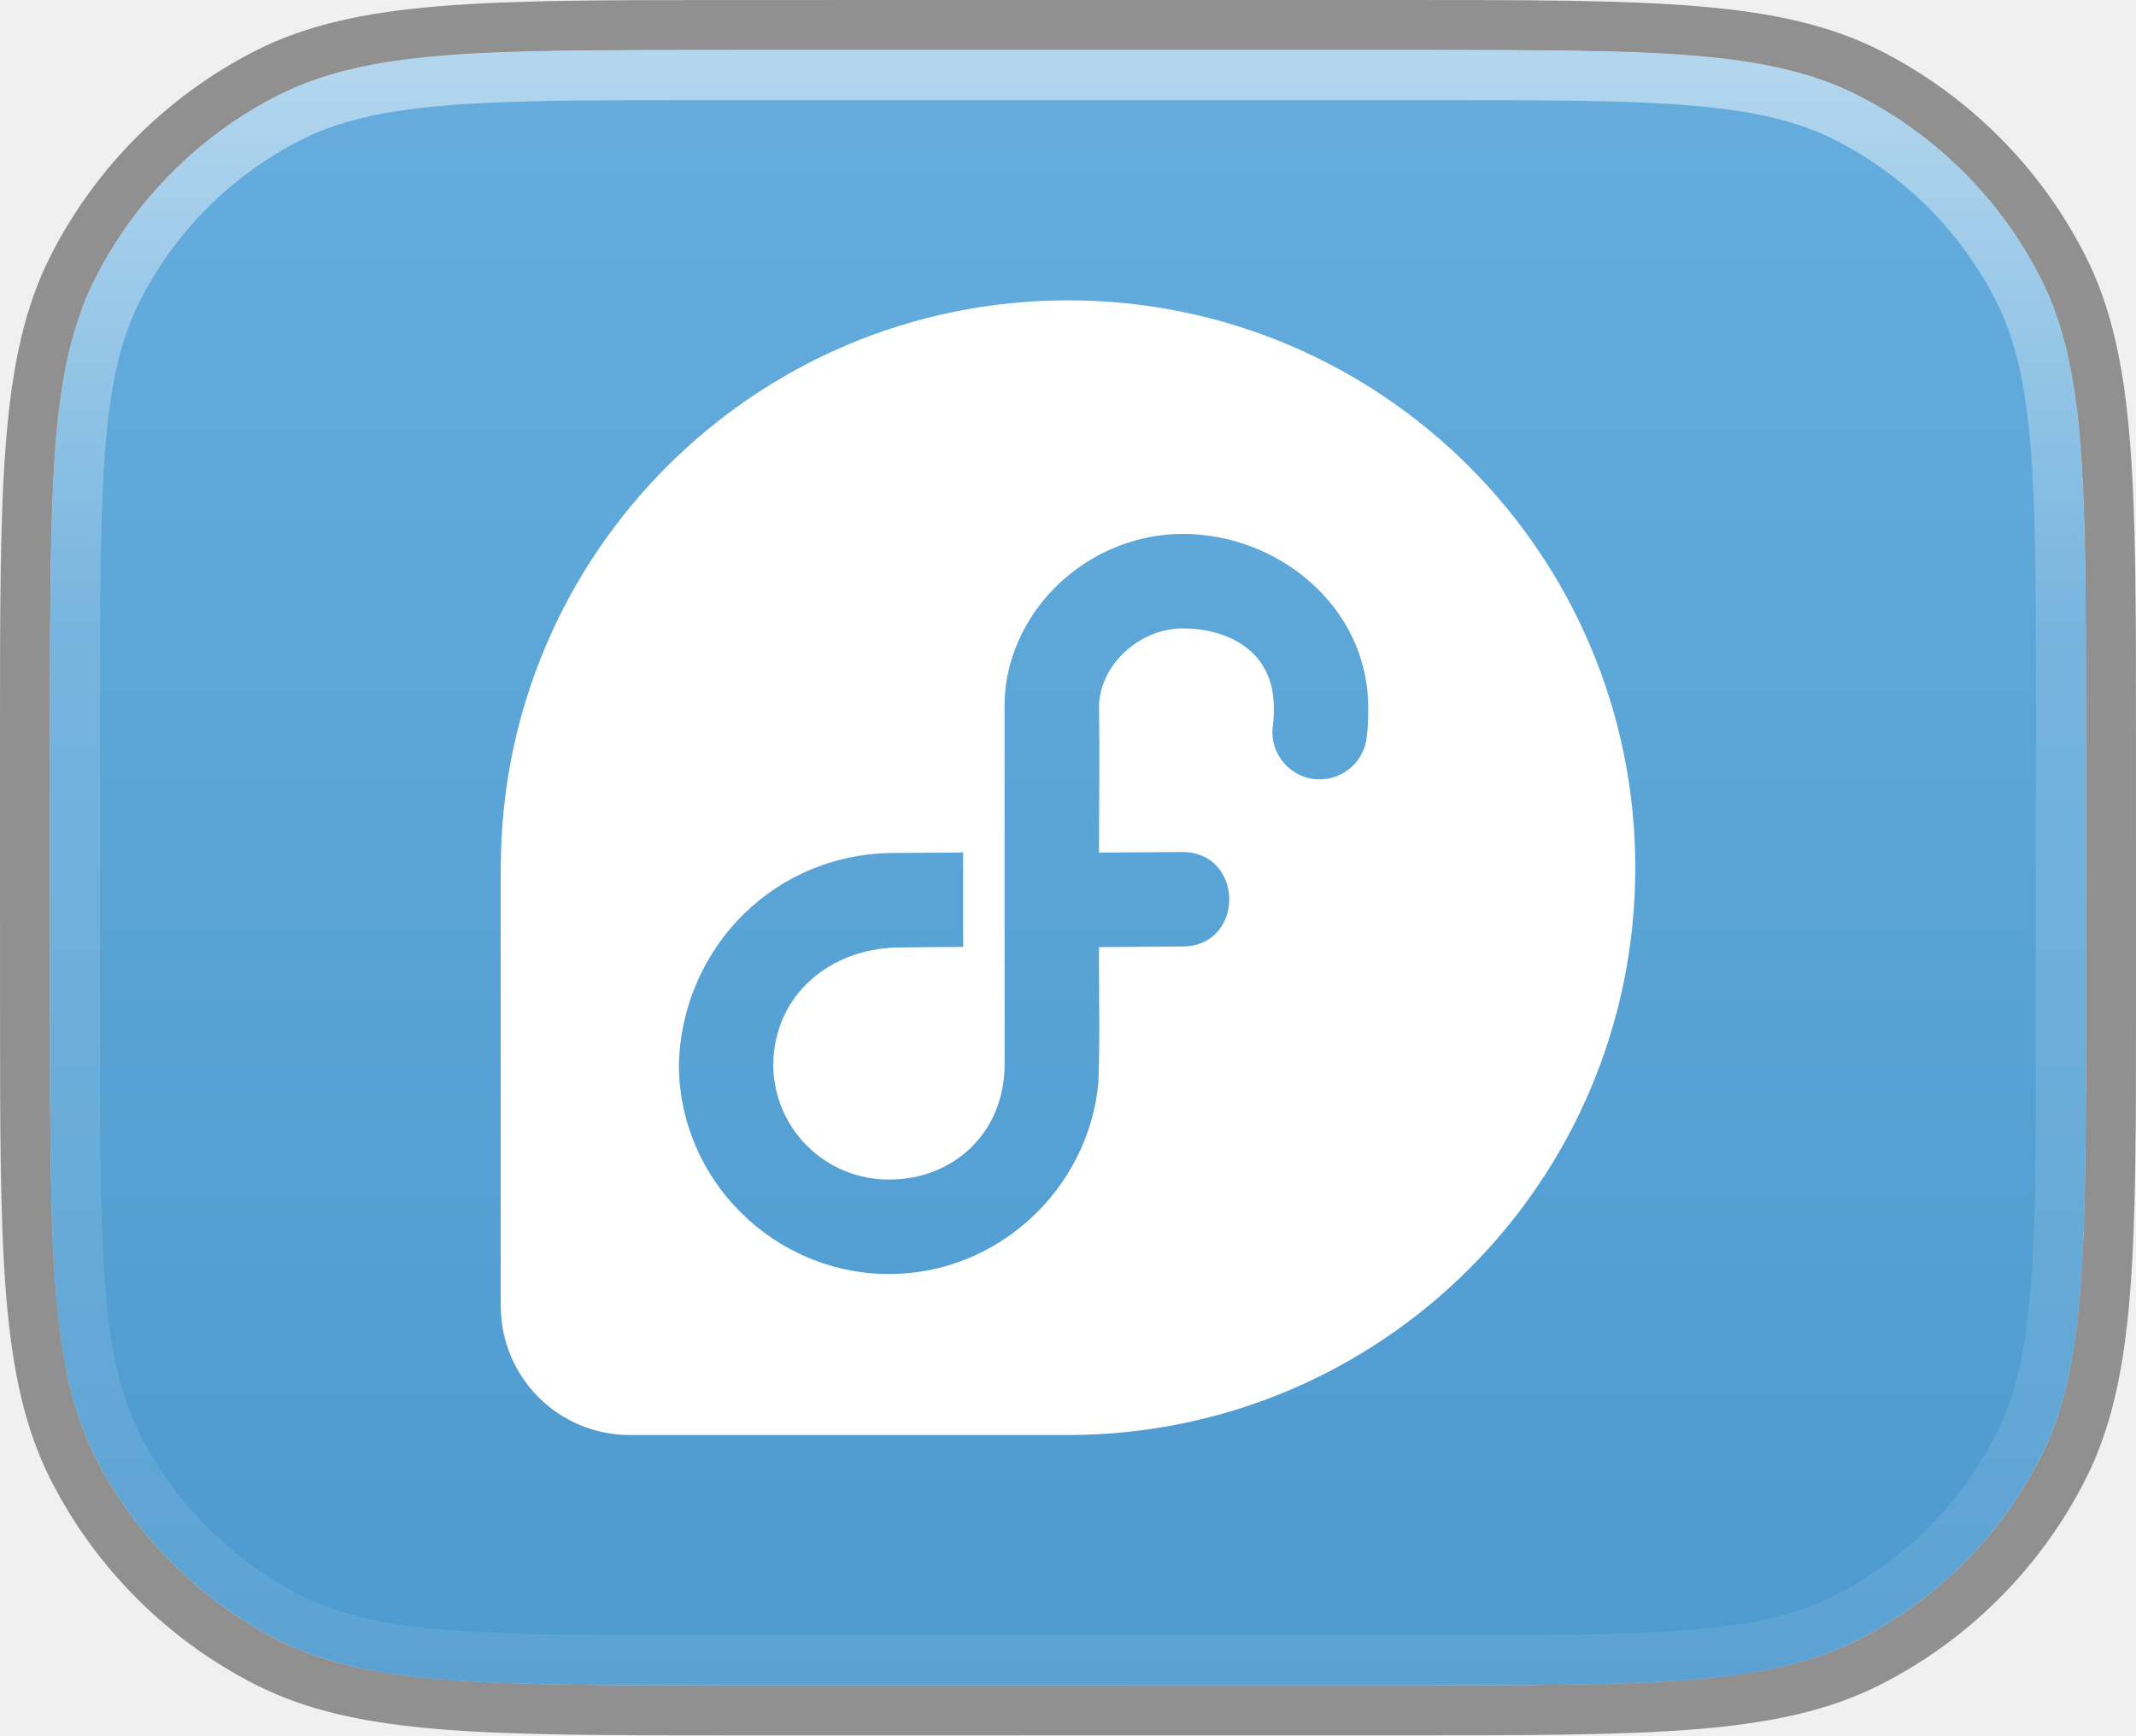
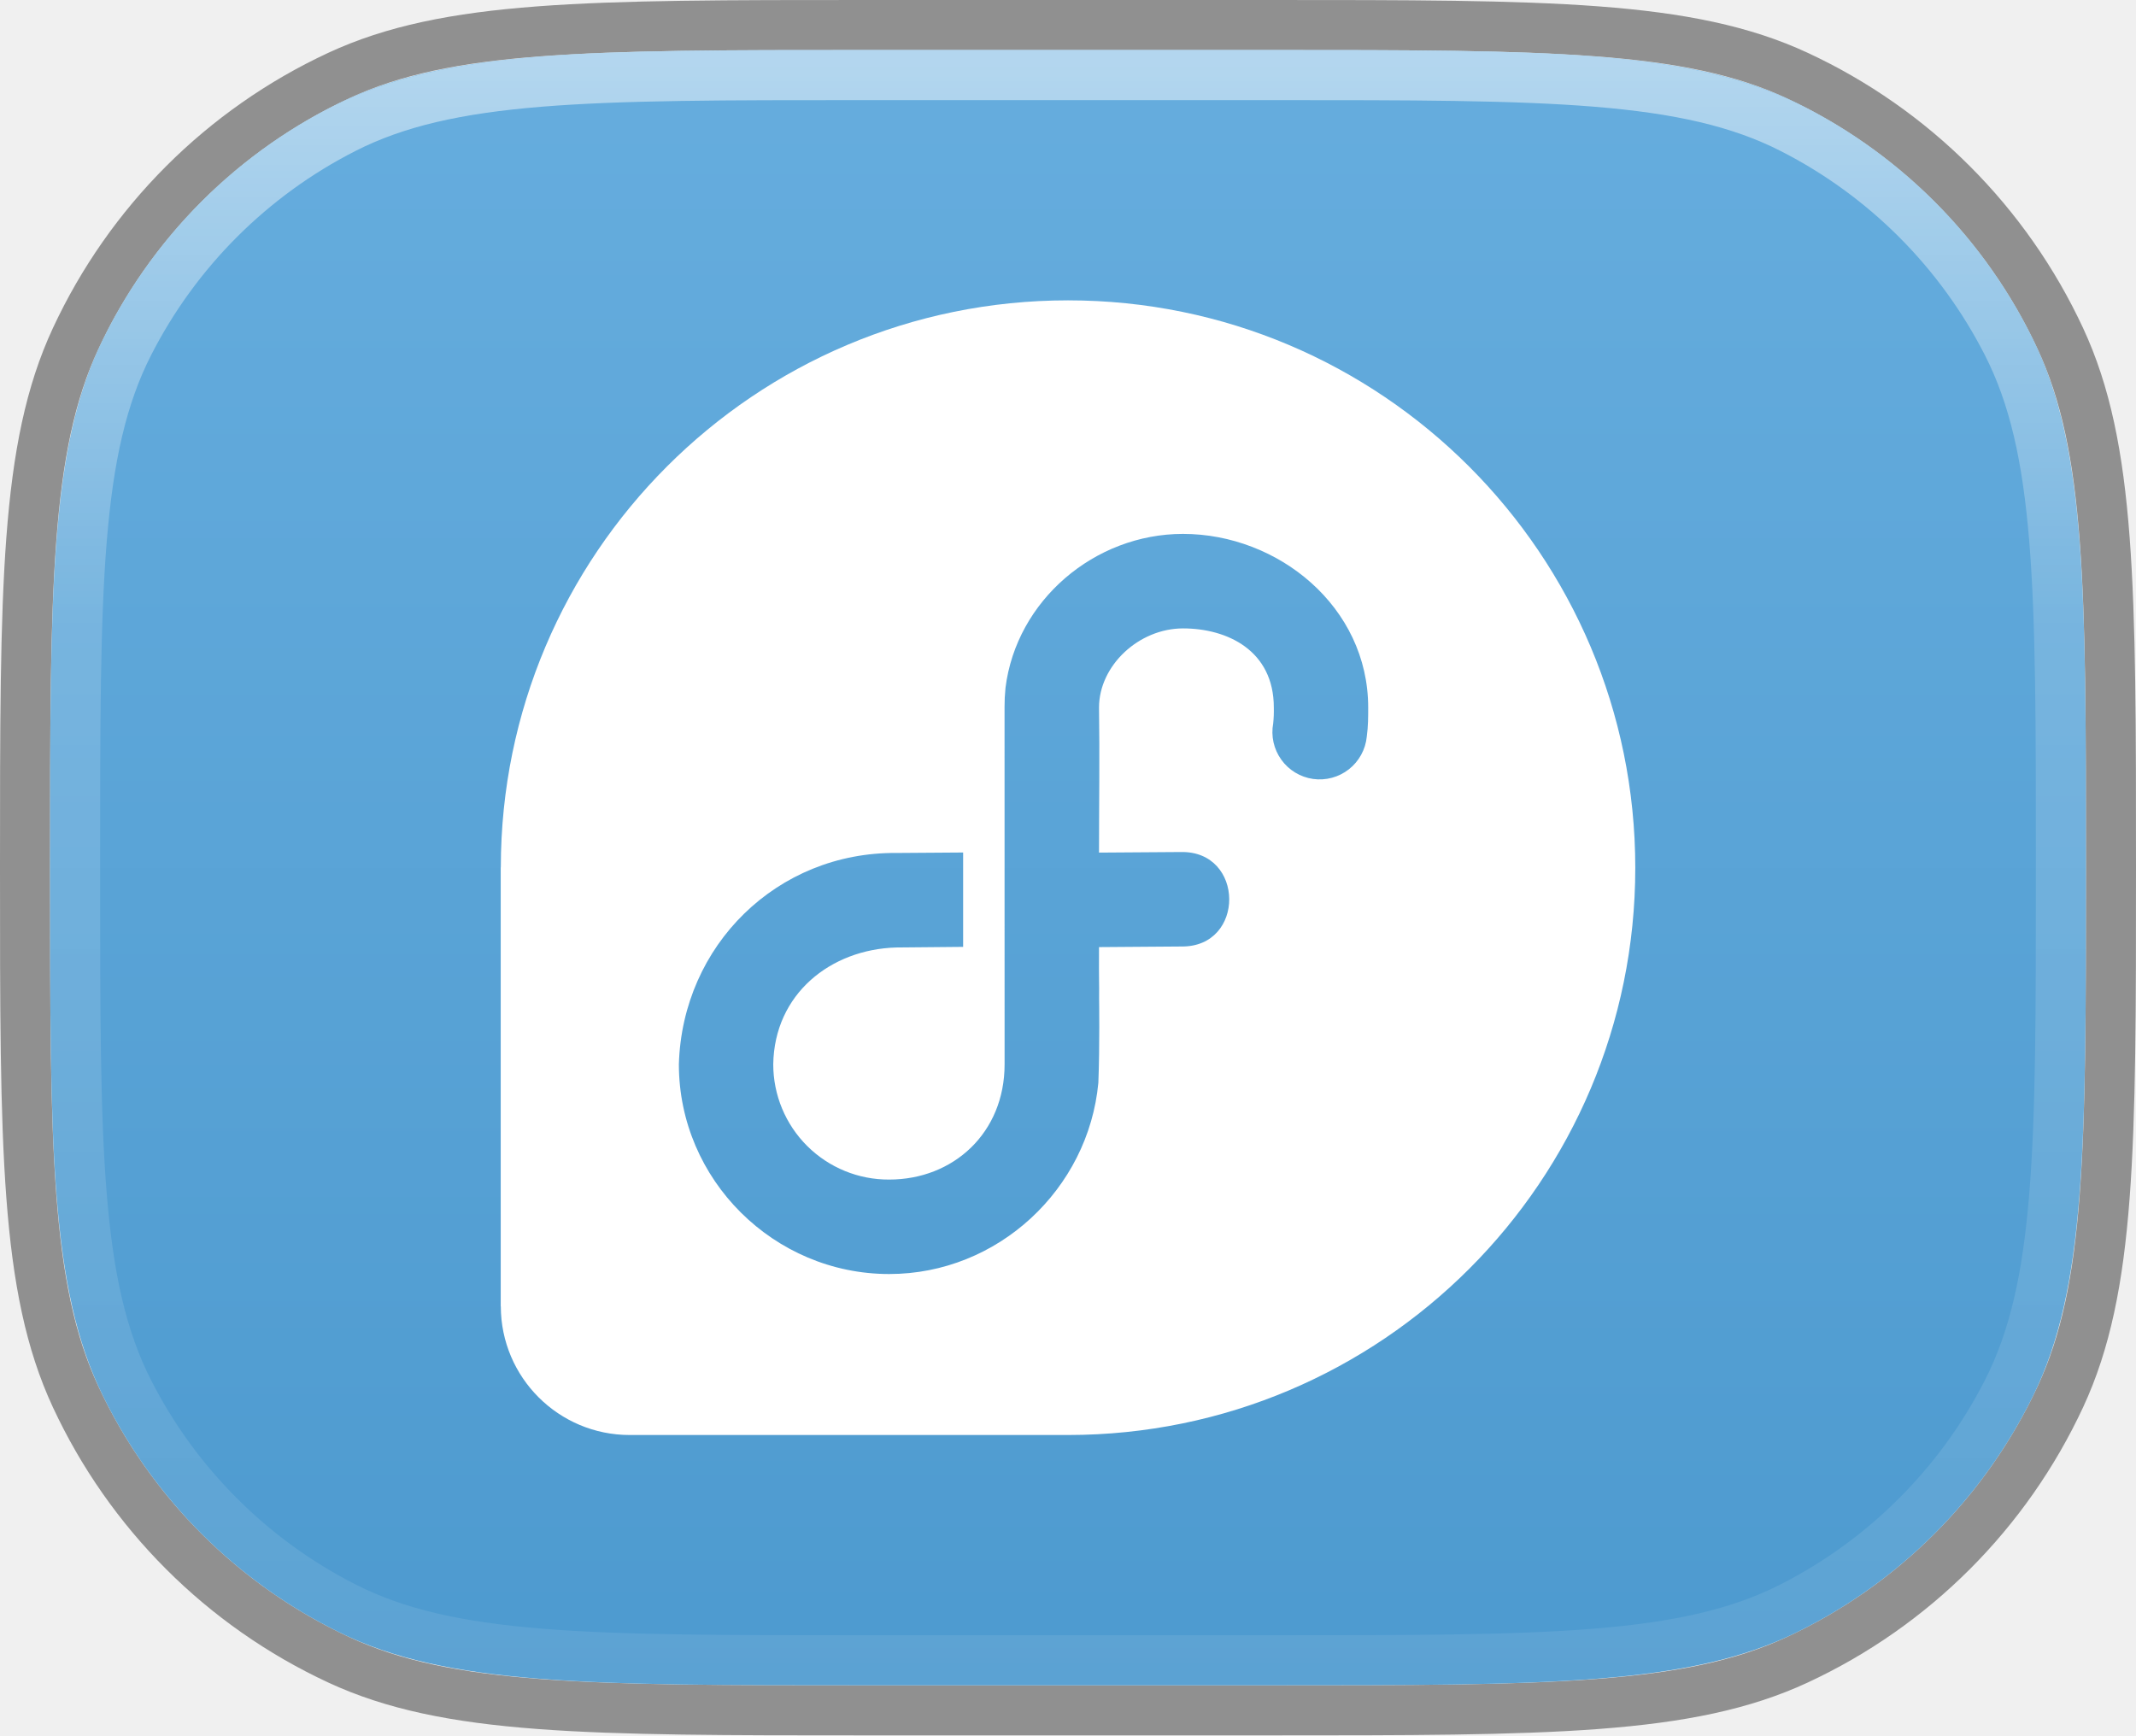
<svg xmlns="http://www.w3.org/2000/svg" viewBox="0 0 64 52" width="64" height="52">
  <defs>
    <linearGradient id="fill" x1="0" y1="0" x2="0" y2="1">
      <stop offset="0" stop-color="#66adde" />
      <stop offset="1" stop-color="#4d9acf" />
    </linearGradient>
    <linearGradient id="edge" x1="0" y1="0" x2="0" y2="1">
      <stop offset="0" stop-color="#ffffff" stop-opacity="0.5" />
      <stop offset="0.35" stop-color="#ffffff" stop-opacity="0.16" />
      <stop offset="1" stop-color="#ffffff" stop-opacity="0.08" />
    </linearGradient>
  </defs>
-   <path d="M 42.050 0.750 c 7.421 0 11.131 0 13.965 1.444 a 13.250 13.250 0 0 1 5.790 5.790 c 1.444 2.834 1.444 6.545 1.444 13.965 L 63.250 30.050 c 0 7.421 0 11.131 -1.444 13.965 a 13.250 13.250 0 0 1 -5.790 5.790 c -2.834 1.444 -6.545 1.444 -13.965 1.444 L 21.950 51.250 c -7.421 0 -11.131 0 -13.965 -1.444 a 13.250 13.250 0 0 1 -5.790 -5.790 c -1.444 -2.834 -1.444 -6.545 -1.444 -13.965 L 0.750 21.950 c 0 -7.421 0 -11.131 1.444 -13.965 a 13.250 13.250 0 0 1 5.790 -5.790 c 2.834 -1.444 6.545 -1.444 13.965 -1.444 Z" fill="none" stroke="#000000" stroke-opacity="0.4" stroke-width="1.5" />
-   <path d="M 42.500 1.500 c 7.001 0 10.501 0 13.175 1.362 a 12.500 12.500 0 0 1 5.463 5.463 c 1.362 2.674 1.362 6.174 1.362 13.175 L 62.500 30.500 c 0 7.001 0 10.501 -1.362 13.175 a 12.500 12.500 0 0 1 -5.463 5.463 c -2.674 1.362 -6.174 1.362 -13.175 1.362 L 21.500 50.500 c -7.001 0 -10.501 0 -13.175 -1.362 a 12.500 12.500 0 0 1 -5.463 -5.463 c -1.362 -2.674 -1.362 -6.174 -1.362 -13.175 L 1.500 21.500 c 0 -7.001 0 -10.501 1.362 -13.175 a 12.500 12.500 0 0 1 5.463 -5.463 c 2.674 -1.362 6.174 -1.362 13.175 -1.362 Z" fill="url(#fill)" />
-   <path d="M 42.950 2.250 c 6.581 0 9.871 0 12.384 1.281 a 11.750 11.750 0 0 1 5.135 5.135 c 1.281 2.513 1.281 5.804 1.281 12.384 L 61.750 30.950 c 0 6.581 0 9.871 -1.281 12.384 a 11.750 11.750 0 0 1 -5.135 5.135 c -2.513 1.281 -5.804 1.281 -12.384 1.281 L 21.050 49.750 c -6.581 0 -9.871 0 -12.384 -1.281 a 11.750 11.750 0 0 1 -5.135 -5.135 c -1.281 -2.513 -1.281 -5.804 -1.281 -12.384 L 2.250 21.050 c 0 -6.581 0 -9.871 1.281 -12.384 a 11.750 11.750 0 0 1 5.135 -5.135 c 2.513 -1.281 5.804 -1.281 12.384 -1.281 Z" fill="none" stroke="url(#edge)" stroke-width="1.5" />
+   <path d="M 38.000 0.750 c 8.394 0 12.591 0 15.848 1.513 a 16.250 16.250 0 0 1 7.889 7.889 c 1.513 3.257 1.513 7.454 1.513 15.848 L 63.250 26.000 c 0 8.394 0 12.591 -1.513 15.848 a 16.250 16.250 0 0 1 -7.889 7.889 c -3.257 1.513 -7.454 1.513 -15.848 1.513 L 26.000 51.250 c -8.394 0 -12.591 0 -15.848 -1.513 a 16.250 16.250 0 0 1 -7.889 -7.889 c -1.513 -3.257 -1.513 -7.454 -1.513 -15.848 L 0.750 26.000 c 0 -8.394 0 -12.591 1.513 -15.848 a 16.250 16.250 0 0 1 7.889 -7.889 c 3.257 -1.513 7.454 -1.513 15.848 -1.513 Z" fill="none" stroke="#000000" stroke-opacity="0.4" stroke-width="1.5" />
+   <path d="M 38.000 1.500 c 8.398 0 12.597 0 15.826 1.584 a 15.500 15.500 0 0 1 7.090 7.090 c 1.584 3.229 1.584 7.428 1.584 15.826 L 62.500 26.000 c 0 8.398 0 12.597 -1.584 15.826 a 15.500 15.500 0 0 1 -7.090 7.090 c -3.229 1.584 -7.428 1.584 -15.826 1.584 L 26.000 50.500 c -8.398 0 -12.597 0 -15.826 -1.584 a 15.500 15.500 0 0 1 -7.090 -7.090 c -1.584 -3.229 -1.584 -7.428 -1.584 -15.826 L 1.500 26.000 c 0 -8.398 0 -12.597 1.584 -15.826 a 15.500 15.500 0 0 1 7.090 -7.090 c 3.229 -1.584 7.428 -1.584 15.826 -1.584 Z" fill="url(#fill)" />
+   <path d="M 38.150 2.250 c 8.261 0 12.391 0 15.546 1.608 a 14.750 14.750 0 0 1 6.446 6.446 c 1.608 3.155 1.608 7.286 1.608 15.546 L 61.750 26.150 c 0 8.261 0 12.391 -1.608 15.546 a 14.750 14.750 0 0 1 -6.446 6.446 c -3.155 1.608 -7.286 1.608 -15.546 1.608 L 25.850 49.750 c -8.261 0 -12.391 0 -15.546 -1.608 a 14.750 14.750 0 0 1 -6.446 -6.446 c -1.608 -3.155 -1.608 -7.286 -1.608 -15.546 L 2.250 25.850 c 0 -8.261 0 -12.391 1.608 -15.546 a 14.750 14.750 0 0 1 6.446 -6.446 c 3.155 -1.608 7.286 -1.608 15.546 -1.608 Z" fill="none" stroke="url(#edge)" stroke-width="1.5" />
  <g fill="#ffffff" color="#ffffff">
    <svg x="15" y="9" width="34" height="34" viewBox="0 0 24 24">
      <path d="M12.001 0C5.376 0 .008 5.369.004 11.992H.002v9.287h.002A2.726 2.726 0 0 0 2.73 24h9.275c6.626-.004 11.993-5.372 11.993-11.997C23.998 5.375 18.628 0 12 0zm2.431 4.94c2.015 0 3.917 1.543 3.917 3.671 0 .197.001.395-.03.619a1.002 1.002 0 0 1-1.137.893 1.002 1.002 0 0 1-.842-1.175 2.61 2.61 0 0 0 .013-.337c0-1.207-.987-1.672-1.92-1.672-.934 0-1.775.784-1.777 1.672.016 1.027 0 2.046 0 3.07l1.732-.012c1.352-.028 1.368 2.009.016 1.998l-1.748.013c-.004.826.006.677.002 1.093 0 0 .015 1.01-.016 1.776-.209 2.25-2.124 4.046-4.424 4.046-2.438 0-4.448-1.993-4.448-4.437.073-2.515 2.078-4.492 4.603-4.469l1.409-.01v1.996l-1.409.013h-.007c-1.388.04-2.577.984-2.6 2.47a2.438 2.438 0 0 0 2.452 2.439c1.356 0 2.441-.987 2.441-2.437l-.001-7.557c0-.14.005-.252.02-.407.23-1.848 1.883-3.256 3.754-3.256z" />
    </svg>
  </g>
</svg>
